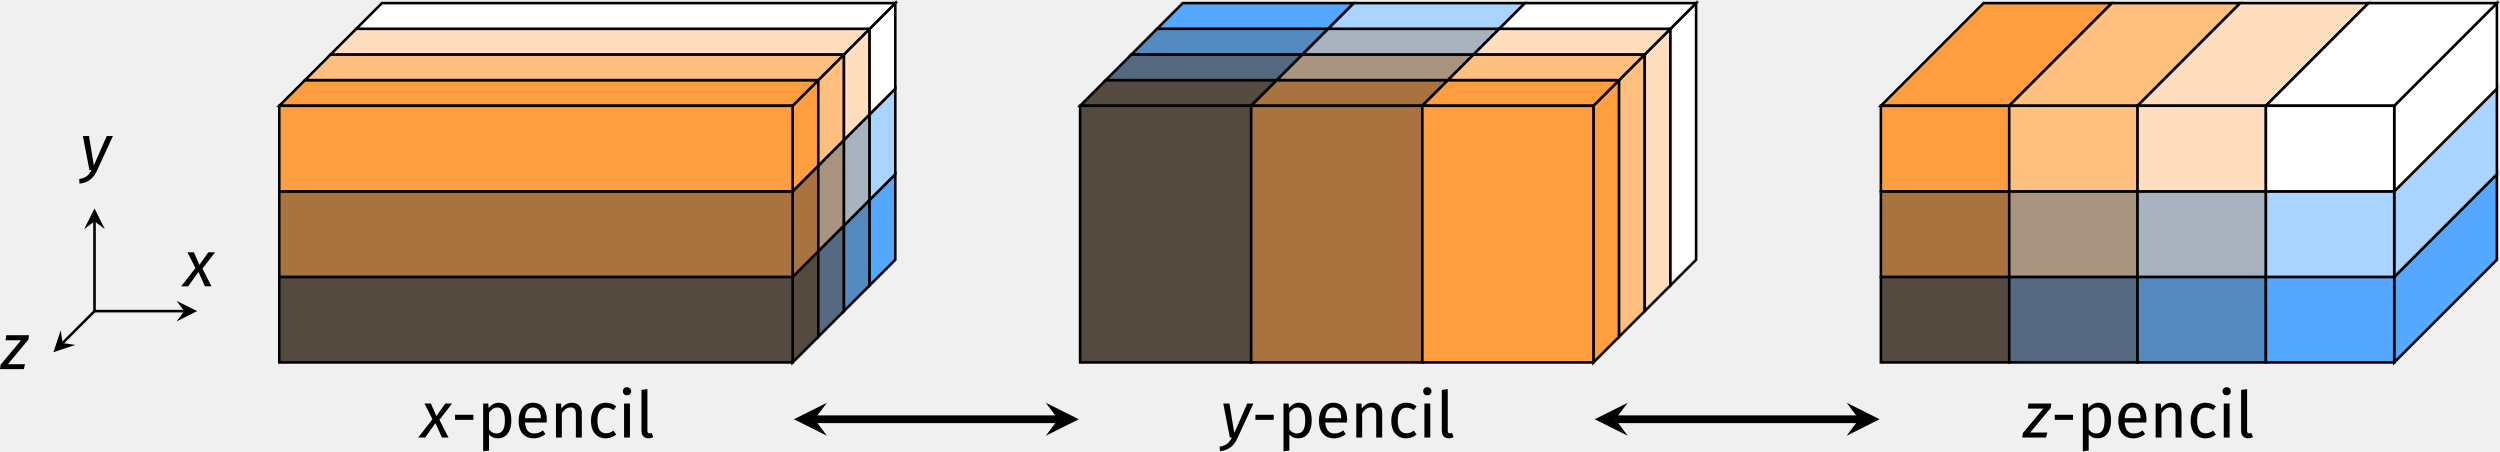
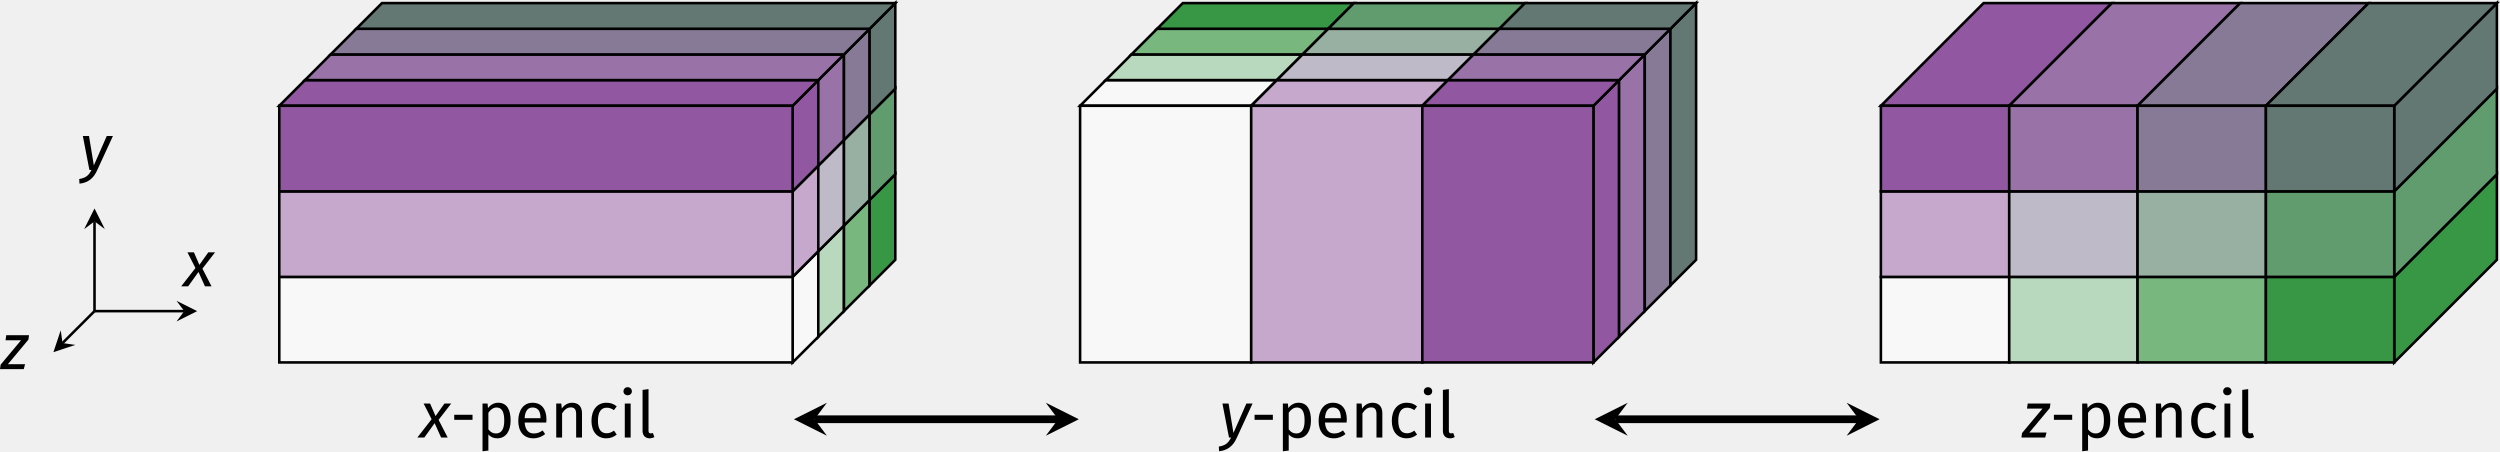
<svg xmlns="http://www.w3.org/2000/svg" xmlns:xlink="http://www.w3.org/1999/xlink" id="svg253" version="1.2" viewBox="0 0 386.547 69.772">
  <defs id="defs40">
    <g id="g38">
      <symbol id="glyph0-0" overflow="visible">
        <path id="path2" d="m 2.828,-1.609 c 0,0.219 0.188,0.406 0.406,0.406 0.25,0 0.422,-0.188 0.422,-0.406 0,-0.234 -0.172,-0.422 -0.422,-0.422 -0.219,0 -0.406,0.188 -0.406,0.422 z m -0.641,-3.25 0.391,0.281 C 2.828,-4.875 3.094,-5 3.406,-5 3.766,-5 4,-4.812 4,-4.484 4,-3.844 2.953,-3.953 2.953,-2.938 v 0.297 H 3.5 V -2.906 c 0,-0.797 1.078,-0.656 1.078,-1.625 0,-0.469 -0.375,-0.922 -1.141,-0.922 -0.5,0 -0.906,0.188 -1.25,0.594 z m -0.844,4.312 V -6.438 H 5.438 v 5.891 z M 0.797,0 h 5.188 v -6.984 h -5.188 z m 0,0" style="stroke:none" />
      </symbol>
      <symbol id="glyph0-1" overflow="visible">
        <path id="path5" d="M 5.406,-5.25 H 4.359 l -1.375,1.938 -0.844,-1.938 h -1 L 2.375,-2.828 0.172,0 H 1.25 l 1.594,-2.219 1,2.219 h 1.016 l -1.406,-2.734 z m 0,0" style="stroke:none" />
      </symbol>
      <symbol id="glyph0-2" overflow="visible">
        <path id="path8" d="M 5.422,-5.25 H 4.469 l -2,4.547 L 1.719,-5.25 H 0.766 L 1.781,0 h 0.328 c -0.438,0.828 -0.812,1.219 -1.906,1.406 L 0.25,2.125 C 1.703,1.969 2.484,1.172 2.984,0.047 Z m 0,0" style="stroke:none" />
      </symbol>
      <symbol id="glyph0-3" overflow="visible">
        <path id="path11" d="M 4.75,-5.25 H 1.234 L 1.125,-4.469 H 3.516 L 0.359,-0.688 0.266,0 H 3.938 L 4.141,-0.766 H 1.484 L 4.656,-4.562 Z m 0,0" style="stroke:none" />
      </symbol>
      <symbol id="glyph1-0" overflow="visible">
        <path id="path14" d="M 5.406,-10.469 H 1.219 V 3.484 h 4.188 z M 4.875,-9.953 V 2.969 H 1.781 V -9.953 Z M 3.234,-4.5 c -0.391,0 -0.938,0.125 -0.938,0.391 0,0.125 0.094,0.234 0.25,0.234 0.031,0 0.078,-0.016 0.125,-0.031 0.172,-0.078 0.312,-0.109 0.516,-0.109 0.5,0 0.609,0.297 0.609,0.688 0,0.531 -0.188,0.719 -0.906,0.766 v 0.844 c 0,0.141 0.125,0.234 0.25,0.234 0.125,0 0.25,-0.094 0.25,-0.234 V -2.172 C 4.062,-2.266 4.344,-2.656 4.344,-3.344 4.344,-3.953 4.094,-4.5 3.234,-4.5 Z m -0.094,3.297 c -0.203,0 -0.344,0.156 -0.344,0.359 0,0.203 0.141,0.359 0.344,0.359 0.203,0 0.344,-0.156 0.344,-0.359 0,-0.203 -0.141,-0.359 -0.344,-0.359 z m 0,0" style="stroke:none" />
      </symbol>
      <symbol id="glyph1-1" overflow="visible">
        <path id="path17" d="m 0.594,-2.734 h 2.828 v -0.781 H 0.594 Z m 0,0" style="stroke:none" />
      </symbol>
      <symbol id="glyph1-2" overflow="visible">
-         <path id="path20" d="m 3.328,-5.375 c -0.594,0 -1.172,0.297 -1.547,0.828 L 1.703,-5.25 h -0.781 v 7.375 l 0.906,-0.109 v -2.5 c 0.344,0.422 0.812,0.609 1.375,0.609 1.359,0 2.078,-1.156 2.078,-2.75 0,-1.656 -0.562,-2.75 -1.953,-2.75 z m -0.344,4.75 c -0.469,0 -0.875,-0.234 -1.156,-0.641 v -2.562 c 0.281,-0.422 0.719,-0.812 1.266,-0.812 0.797,0 1.188,0.641 1.188,2.016 0,1.375 -0.453,2 -1.297,2 z m 0,0" style="stroke:none" />
+         <path id="path20" d="m 3.359,-5.375 c -0.594,0 -1.172,0.297 -1.562,0.828 L 1.734,-5.25 h -0.781 v 7.375 l 0.906,-0.109 v -2.5 c 0.344,0.422 0.812,0.609 1.375,0.609 1.359,0 2.062,-1.156 2.062,-2.75 0,-1.656 -0.547,-2.75 -1.938,-2.75 z m -0.344,4.75 c -0.469,0 -0.875,-0.234 -1.156,-0.641 v -2.562 c 0.281,-0.422 0.719,-0.812 1.266,-0.812 0.797,0 1.188,0.641 1.188,2.016 0,1.375 -0.453,2 -1.297,2 z m 0,0" style="stroke:none" />
      </symbol>
      <symbol id="glyph1-3" overflow="visible">
        <path id="path23" d="m 4.922,-2.781 c 0,-1.609 -0.75,-2.594 -2.172,-2.594 -1.359,0 -2.188,1.172 -2.188,2.797 0,1.672 0.859,2.703 2.328,2.703 0.734,0 1.312,-0.25 1.828,-0.656 L 4.328,-1.094 C 3.875,-0.766 3.484,-0.625 2.953,-0.625 c -0.75,0 -1.312,-0.469 -1.406,-1.688 h 3.344 c 0.016,-0.125 0.031,-0.297 0.031,-0.469 z M 4,-2.984 H 1.547 c 0.062,-1.172 0.531,-1.656 1.219,-1.656 0.828,0 1.234,0.562 1.234,1.594 z m 0,0" style="stroke:none" />
      </symbol>
      <symbol id="glyph1-4" overflow="visible">
-         <path id="path26" d="m 3.391,-5.375 c -0.688,0 -1.25,0.359 -1.609,0.906 L 1.703,-5.25 H 0.922 V 0 h 0.906 V -3.734 C 2.188,-4.281 2.578,-4.656 3.172,-4.656 3.672,-4.656 4,-4.422 4,-3.641 V 0 h 0.922 v -3.766 c 0,-1 -0.562,-1.609 -1.531,-1.609 z m 0,0" style="stroke:none" />
+         <path id="path26" d="m 3.422,-5.375 c -0.688,0 -1.25,0.359 -1.609,0.906 L 1.734,-5.25 H 0.953 V 0 h 0.906 v -3.734 c 0.359,-0.547 0.75,-0.922 1.344,-0.922 0.5,0 0.828,0.234 0.828,1.016 V 0 H 4.938 v -3.766 c 0,-1 -0.547,-1.609 -1.516,-1.609 z m 0,0" style="stroke:none" />
      </symbol>
      <symbol id="glyph1-5" overflow="visible">
        <path id="path29" d="M 2.859,-5.375 C 1.438,-5.375 0.562,-4.25 0.562,-2.578 0.562,-0.891 1.453,0.125 2.859,0.125 3.469,0.125 4,-0.078 4.469,-0.453 L 4.047,-1.062 C 3.656,-0.797 3.344,-0.656 2.906,-0.656 c -0.828,0 -1.344,-0.562 -1.344,-1.953 0,-1.359 0.516,-2 1.344,-2 0.438,0 0.766,0.125 1.125,0.375 L 4.469,-4.812 C 3.984,-5.219 3.484,-5.375 2.859,-5.375 Z m 0,0" style="stroke:none" />
      </symbol>
      <symbol id="glyph1-6" overflow="visible">
-         <path id="path32" d="m 1.359,-7.781 c -0.375,0 -0.625,0.281 -0.625,0.641 0,0.344 0.25,0.609 0.625,0.609 0.391,0 0.656,-0.266 0.656,-0.609 C 2.016,-7.5 1.75,-7.781 1.359,-7.781 Z M 1.828,-5.25 H 0.922 V 0 h 0.906 z m 0,0" style="stroke:none" />
+         <path id="path32" d="M 1.391,-7.781 C 1.016,-7.781 0.75,-7.5 0.75,-7.141 c 0,0.344 0.266,0.609 0.641,0.609 0.391,0 0.656,-0.266 0.656,-0.609 C 2.047,-7.5 1.781,-7.781 1.391,-7.781 Z M 1.859,-5.25 H 0.953 V 0 h 0.906 z m 0,0" style="stroke:none" />
      </symbol>
      <symbol id="glyph1-7" overflow="visible">
-         <path id="path35" d="m 1.953,0.125 c 0.266,0 0.531,-0.078 0.734,-0.188 l -0.25,-0.641 c -0.094,0.047 -0.203,0.062 -0.328,0.062 -0.25,0 -0.328,-0.141 -0.328,-0.422 v -6.422 l -0.922,0.125 v 6.328 c 0,0.734 0.422,1.156 1.094,1.156 z m 0,0" style="stroke:none" />
+         <path id="path35" d="m 2,0.125 c 0.266,0 0.516,-0.078 0.719,-0.188 L 2.484,-0.703 C 2.375,-0.656 2.266,-0.641 2.141,-0.641 1.906,-0.641 1.812,-0.781 1.812,-1.062 v -6.422 l -0.922,0.125 V -1.031 C 0.891,-0.297 1.328,0.125 2,0.125 Z m 0,0" style="stroke:none" />
      </symbol>
    </g>
  </defs>
  <g transform="translate(-105.0126,-83.90569)" id="surface1">
    <path id="path42" transform="matrix(1,0,0,-1,148.197,139.947)" d="m -28.572,7.935 h 13.879" style="fill:none;stroke:#000000;stroke-width:0.399;stroke-linecap:butt;stroke-linejoin:miter;stroke-miterlimit:10;stroke-opacity:1" />
    <path id="path44" d="m 135.496,132.012 -3.188,-1.594 1.195,1.594 -1.195,1.594" style="fill:#000000;fill-opacity:1;fill-rule:nonzero;stroke:none" />
    <g id="g48" style="fill:#000000;fill-opacity:1">
      <use height="100%" width="100%" id="use46" y="128.175" x="132.857" xlink:href="#glyph0-1" />
    </g>
    <path id="path50" transform="matrix(1,0,0,-1,148.197,139.947)" d="M -28.572,7.935 V 21.818" style="fill:none;stroke:#000000;stroke-width:0.399;stroke-linecap:butt;stroke-linejoin:miter;stroke-miterlimit:10;stroke-opacity:1" />
    <path id="path52" d="m 119.625,116.137 -1.594,3.188 1.594,-1.195 1.594,1.195" style="fill:#000000;fill-opacity:1;fill-rule:nonzero;stroke:none" />
    <g id="g56" style="fill:#000000;fill-opacity:1">
      <use height="100%" width="100%" id="use54" y="110.18" x="117.054" xlink:href="#glyph0-2" />
    </g>
    <path id="path58" transform="matrix(1,0,0,-1,148.197,139.947)" d="m -28.572,7.935 -4.941,-4.938" style="fill:none;stroke:#000000;stroke-width:0.399;stroke-linecap:butt;stroke-linejoin:miter;stroke-miterlimit:10;stroke-opacity:1" />
    <path id="path60" d="m 113.273,138.359 3.383,-1.125 -1.973,-0.285 -0.281,-1.973" style="fill:#000000;fill-opacity:1;fill-rule:nonzero;stroke:none" />
    <g id="g64" style="fill:#000000;fill-opacity:1">
      <use height="100%" width="100%" id="use62" y="140.985" x="104.747" xlink:href="#glyph0-3" />
    </g>
-     <path id="path66" transform="matrix(1,0,0,-1,148.197,139.947)" d="M 79.369,0.002 V 13.228 l 3.969,3.969 V 3.967 Z m 0,0" style="fill:#544a3f;fill-opacity:1;fill-rule:nonzero;stroke:#000000;stroke-width:0.399;stroke-linecap:butt;stroke-linejoin:miter;stroke-miterlimit:10;stroke-opacity:1" />
-     <path id="path68" transform="matrix(1,0,0,-1,148.197,139.947)" d="M 83.338,3.967 V 17.197 l 3.969,3.969 V 7.935 Z m 0,0" style="fill:#54687f;fill-opacity:1;fill-rule:nonzero;stroke:#000000;stroke-width:0.399;stroke-linecap:butt;stroke-linejoin:miter;stroke-miterlimit:10;stroke-opacity:1" />
-     <path id="path70" transform="matrix(1,0,0,-1,148.197,139.947)" d="M 87.307,7.935 V 21.166 l 3.969,3.969 V 11.904 Z m 0,0" style="fill:#548abf;fill-opacity:1;fill-rule:nonzero;stroke:#000000;stroke-width:0.399;stroke-linecap:butt;stroke-linejoin:miter;stroke-miterlimit:10;stroke-opacity:1" />
-     <path id="path72" transform="matrix(1,0,0,-1,148.197,139.947)" d="M 91.276,11.904 V 25.134 l 3.969,3.969 V 15.873 Z m 0,0" style="fill:#54a8ff;fill-opacity:1;fill-rule:nonzero;stroke:#000000;stroke-width:0.399;stroke-linecap:butt;stroke-linejoin:miter;stroke-miterlimit:10;stroke-opacity:1" />
-     <path id="path74" transform="matrix(1,0,0,-1,148.197,139.947)" d="m 79.369,13.228 v 13.227 l 3.969,3.969 V 17.197 Z m 0,0" style="fill:#a8733f;fill-opacity:1;fill-rule:nonzero;stroke:#000000;stroke-width:0.399;stroke-linecap:butt;stroke-linejoin:miter;stroke-miterlimit:10;stroke-opacity:1" />
-     <path id="path76" transform="matrix(1,0,0,-1,148.197,139.947)" d="m 83.338,17.197 v 13.227 l 3.969,3.969 V 21.166 Z m 0,0" style="fill:#a8947f;fill-opacity:1;fill-rule:nonzero;stroke:#000000;stroke-width:0.399;stroke-linecap:butt;stroke-linejoin:miter;stroke-miterlimit:10;stroke-opacity:1" />
-     <path id="path78" transform="matrix(1,0,0,-1,148.197,139.947)" d="m 87.307,21.166 v 13.227 l 3.969,3.969 V 25.134 Z m 0,0" style="fill:#a8b3bf;fill-opacity:1;fill-rule:nonzero;stroke:#000000;stroke-width:0.399;stroke-linecap:butt;stroke-linejoin:miter;stroke-miterlimit:10;stroke-opacity:1" />
-     <path id="path80" transform="matrix(1,0,0,-1,148.197,139.947)" d="m 91.276,25.134 v 13.227 l 3.969,3.969 V 29.103 Z m 0,0" style="fill:#a8d4ff;fill-opacity:1;fill-rule:nonzero;stroke:#000000;stroke-width:0.399;stroke-linecap:butt;stroke-linejoin:miter;stroke-miterlimit:10;stroke-opacity:1" />
-     <path id="path82" transform="matrix(1,0,0,-1,148.197,139.947)" d="m 79.369,26.455 v 13.23 l 3.969,3.969 V 30.424 Z m 0,0" style="fill:#ff9e3f;fill-opacity:1;fill-rule:nonzero;stroke:#000000;stroke-width:0.399;stroke-linecap:butt;stroke-linejoin:miter;stroke-miterlimit:10;stroke-opacity:1" />
-     <path id="path84" transform="matrix(1,0,0,-1,148.197,139.947)" d="m 83.338,30.424 v 13.23 l 3.969,3.969 V 34.392 Z m 0,0" style="fill:#ffbf7f;fill-opacity:1;fill-rule:nonzero;stroke:#000000;stroke-width:0.399;stroke-linecap:butt;stroke-linejoin:miter;stroke-miterlimit:10;stroke-opacity:1" />
-     <path id="path86" transform="matrix(1,0,0,-1,148.197,139.947)" d="m 87.307,34.392 v 13.23 l 3.969,3.969 V 38.361 Z m 0,0" style="fill:#ffdebf;fill-opacity:1;fill-rule:nonzero;stroke:#000000;stroke-width:0.399;stroke-linecap:butt;stroke-linejoin:miter;stroke-miterlimit:10;stroke-opacity:1" />
-     <path id="path88" transform="matrix(1,0,0,-1,148.197,139.947)" d="m 91.276,38.361 v 13.23 l 3.969,3.969 V 42.33 Z m 0,0" style="fill:#ffffff;fill-opacity:1;fill-rule:nonzero;stroke:#000000;stroke-width:0.399;stroke-linecap:butt;stroke-linejoin:miter;stroke-miterlimit:10;stroke-opacity:1" />
-     <path id="path90" transform="matrix(1,0,0,-1,148.197,139.947)" d="m -0.002,39.685 3.969,3.969 h 79.371 l -3.969,-3.969 z m 0,0" style="fill:#ff9e3f;fill-opacity:1;fill-rule:nonzero;stroke:#000000;stroke-width:0.399;stroke-linecap:butt;stroke-linejoin:miter;stroke-miterlimit:10;stroke-opacity:1" />
-     <path id="path92" transform="matrix(1,0,0,-1,148.197,139.947)" d="m 3.967,43.654 3.969,3.969 h 79.371 l -3.969,-3.969 z m 0,0" style="fill:#ffbf7f;fill-opacity:1;fill-rule:nonzero;stroke:#000000;stroke-width:0.399;stroke-linecap:butt;stroke-linejoin:miter;stroke-miterlimit:10;stroke-opacity:1" />
-     <path id="path94" transform="matrix(1,0,0,-1,148.197,139.947)" d="m 7.936,47.623 3.969,3.969 h 79.371 l -3.969,-3.969 z m 0,0" style="fill:#ffdebf;fill-opacity:1;fill-rule:nonzero;stroke:#000000;stroke-width:0.399;stroke-linecap:butt;stroke-linejoin:miter;stroke-miterlimit:10;stroke-opacity:1" />
-     <path id="path96" transform="matrix(1,0,0,-1,148.197,139.947)" d="m 11.905,51.592 3.969,3.969 h 79.371 l -3.969,-3.969 z m 0,0" style="fill:#ffffff;fill-opacity:1;fill-rule:nonzero;stroke:#000000;stroke-width:0.399;stroke-linecap:butt;stroke-linejoin:miter;stroke-miterlimit:10;stroke-opacity:1" />
-     <path id="path98" transform="matrix(1,0,0,-1,148.197,139.947)" d="M -0.002,0.002 V 13.228 H 79.369 V 0.002 Z m 0,0" style="fill:#544a3f;fill-opacity:1;fill-rule:nonzero;stroke:#000000;stroke-width:0.399;stroke-linecap:butt;stroke-linejoin:miter;stroke-miterlimit:10;stroke-opacity:1" />
-     <path id="path100" transform="matrix(1,0,0,-1,148.197,139.947)" d="M -0.002,13.228 V 26.455 H 79.369 V 13.228 Z m 0,0" style="fill:#a8733f;fill-opacity:1;fill-rule:nonzero;stroke:#000000;stroke-width:0.399;stroke-linecap:butt;stroke-linejoin:miter;stroke-miterlimit:10;stroke-opacity:1" />
-     <path id="path102" transform="matrix(1,0,0,-1,148.197,139.947)" d="M -0.002,26.455 V 39.685 H 79.369 V 26.455 Z m 0,0" style="fill:#ff9e3f;fill-opacity:1;fill-rule:nonzero;stroke:#000000;stroke-width:0.399;stroke-linecap:butt;stroke-linejoin:miter;stroke-miterlimit:10;stroke-opacity:1" />
-     <path id="path104" transform="matrix(1,0,0,-1,148.197,139.947)" d="m 203.19,0.002 3.969,3.965 v 39.688 l -3.969,-3.969 z m 0,0" style="fill:#ff9e3f;fill-opacity:1;fill-rule:nonzero;stroke:#000000;stroke-width:0.399;stroke-linecap:butt;stroke-linejoin:miter;stroke-miterlimit:10;stroke-opacity:1" />
-     <path id="path106" transform="matrix(1,0,0,-1,148.197,139.947)" d="m 207.158,3.967 3.969,3.969 v 39.688 l -3.969,-3.969 z m 0,0" style="fill:#ffbf7f;fill-opacity:1;fill-rule:nonzero;stroke:#000000;stroke-width:0.399;stroke-linecap:butt;stroke-linejoin:miter;stroke-miterlimit:10;stroke-opacity:1" />
-     <path id="path108" transform="matrix(1,0,0,-1,148.197,139.947)" d="m 211.127,7.935 3.969,3.969 v 39.688 l -3.969,-3.969 z m 0,0" style="fill:#ffdebf;fill-opacity:1;fill-rule:nonzero;stroke:#000000;stroke-width:0.399;stroke-linecap:butt;stroke-linejoin:miter;stroke-miterlimit:10;stroke-opacity:1" />
-     <path id="path110" transform="matrix(1,0,0,-1,148.197,139.947)" d="m 215.096,11.904 3.969,3.969 v 39.688 l -3.969,-3.969 z m 0,0" style="fill:#ffffff;fill-opacity:1;fill-rule:nonzero;stroke:#000000;stroke-width:0.399;stroke-linecap:butt;stroke-linejoin:miter;stroke-miterlimit:10;stroke-opacity:1" />
-     <path id="path112" transform="matrix(1,0,0,-1,148.197,139.947)" d="m 123.819,39.685 h 26.457 l 3.969,3.969 h -26.457 z m 0,0" style="fill:#544a3f;fill-opacity:1;fill-rule:nonzero;stroke:#000000;stroke-width:0.399;stroke-linecap:butt;stroke-linejoin:miter;stroke-miterlimit:10;stroke-opacity:1" />
-     <path id="path114" transform="matrix(1,0,0,-1,148.197,139.947)" d="m 127.787,43.654 h 26.457 l 3.969,3.969 h -26.457 z m 0,0" style="fill:#54687f;fill-opacity:1;fill-rule:nonzero;stroke:#000000;stroke-width:0.399;stroke-linecap:butt;stroke-linejoin:miter;stroke-miterlimit:10;stroke-opacity:1" />
-     <path id="path116" transform="matrix(1,0,0,-1,148.197,139.947)" d="m 131.756,47.623 h 26.457 l 3.969,3.969 h -26.457 z m 0,0" style="fill:#548abf;fill-opacity:1;fill-rule:nonzero;stroke:#000000;stroke-width:0.399;stroke-linecap:butt;stroke-linejoin:miter;stroke-miterlimit:10;stroke-opacity:1" />
-     <path id="path118" transform="matrix(1,0,0,-1,148.197,139.947)" d="m 135.725,51.592 h 26.457 l 3.969,3.969 h -26.457 z m 0,0" style="fill:#54a8ff;fill-opacity:1;fill-rule:nonzero;stroke:#000000;stroke-width:0.399;stroke-linecap:butt;stroke-linejoin:miter;stroke-miterlimit:10;stroke-opacity:1" />
-     <path id="path120" transform="matrix(1,0,0,-1,148.197,139.947)" d="m 150.276,39.685 h 26.457 l 3.969,3.969 h -26.457 z m 0,0" style="fill:#a8733f;fill-opacity:1;fill-rule:nonzero;stroke:#000000;stroke-width:0.399;stroke-linecap:butt;stroke-linejoin:miter;stroke-miterlimit:10;stroke-opacity:1" />
-     <path id="path122" transform="matrix(1,0,0,-1,148.197,139.947)" d="m 154.244,43.654 h 26.457 l 3.969,3.969 h -26.457 z m 0,0" style="fill:#a8947f;fill-opacity:1;fill-rule:nonzero;stroke:#000000;stroke-width:0.399;stroke-linecap:butt;stroke-linejoin:miter;stroke-miterlimit:10;stroke-opacity:1" />
-     <path id="path124" transform="matrix(1,0,0,-1,148.197,139.947)" d="m 158.213,47.623 h 26.457 l 3.969,3.969 h -26.457 z m 0,0" style="fill:#a8b3bf;fill-opacity:1;fill-rule:nonzero;stroke:#000000;stroke-width:0.399;stroke-linecap:butt;stroke-linejoin:miter;stroke-miterlimit:10;stroke-opacity:1" />
-     <path id="path126" transform="matrix(1,0,0,-1,148.197,139.947)" d="m 162.182,51.592 h 26.457 l 3.969,3.969 h -26.457 z m 0,0" style="fill:#a8d4ff;fill-opacity:1;fill-rule:nonzero;stroke:#000000;stroke-width:0.399;stroke-linecap:butt;stroke-linejoin:miter;stroke-miterlimit:10;stroke-opacity:1" />
-     <path id="path128" transform="matrix(1,0,0,-1,148.197,139.947)" d="m 176.733,39.685 h 26.457 l 3.969,3.969 h -26.457 z m 0,0" style="fill:#ff9e3f;fill-opacity:1;fill-rule:nonzero;stroke:#000000;stroke-width:0.399;stroke-linecap:butt;stroke-linejoin:miter;stroke-miterlimit:10;stroke-opacity:1" />
-     <path id="path130" transform="matrix(1,0,0,-1,148.197,139.947)" d="m 180.701,43.654 h 26.457 l 3.969,3.969 h -26.457 z m 0,0" style="fill:#ffbf7f;fill-opacity:1;fill-rule:nonzero;stroke:#000000;stroke-width:0.399;stroke-linecap:butt;stroke-linejoin:miter;stroke-miterlimit:10;stroke-opacity:1" />
-     <path id="path132" transform="matrix(1,0,0,-1,148.197,139.947)" d="m 184.67,47.623 h 26.457 l 3.969,3.969 h -26.457 z m 0,0" style="fill:#ffdebf;fill-opacity:1;fill-rule:nonzero;stroke:#000000;stroke-width:0.399;stroke-linecap:butt;stroke-linejoin:miter;stroke-miterlimit:10;stroke-opacity:1" />
-     <path id="path134" transform="matrix(1,0,0,-1,148.197,139.947)" d="m 188.639,51.592 h 26.457 l 3.969,3.969 h -26.457 z m 0,0" style="fill:#ffffff;fill-opacity:1;fill-rule:nonzero;stroke:#000000;stroke-width:0.399;stroke-linecap:butt;stroke-linejoin:miter;stroke-miterlimit:10;stroke-opacity:1" />
-     <path id="path136" transform="matrix(1,0,0,-1,148.197,139.947)" d="m 123.819,0.002 h 26.457 V 39.685 h -26.457 z m 0,0" style="fill:#544a3f;fill-opacity:1;fill-rule:nonzero;stroke:#000000;stroke-width:0.399;stroke-linecap:butt;stroke-linejoin:miter;stroke-miterlimit:10;stroke-opacity:1" />
-     <path id="path138" transform="matrix(1,0,0,-1,148.197,139.947)" d="m 150.276,0.002 h 26.457 V 39.685 h -26.457 z m 0,0" style="fill:#a8733f;fill-opacity:1;fill-rule:nonzero;stroke:#000000;stroke-width:0.399;stroke-linecap:butt;stroke-linejoin:miter;stroke-miterlimit:10;stroke-opacity:1" />
-     <path id="path140" transform="matrix(1,0,0,-1,148.197,139.947)" d="m 176.733,0.002 h 26.457 V 39.685 h -26.457 z m 0,0" style="fill:#ff9e3f;fill-opacity:1;fill-rule:nonzero;stroke:#000000;stroke-width:0.399;stroke-linecap:butt;stroke-linejoin:miter;stroke-miterlimit:10;stroke-opacity:1" />
-     <path id="path142" transform="matrix(1,0,0,-1,148.197,139.947)" d="M 327.006,0.002 V 13.228 l 15.875,15.875 V 15.873 Z m 0,0" style="fill:#54a8ff;fill-opacity:1;fill-rule:nonzero;stroke:#000000;stroke-width:0.399;stroke-linecap:butt;stroke-linejoin:miter;stroke-miterlimit:10;stroke-opacity:1" />
-     <path id="path144" transform="matrix(1,0,0,-1,148.197,139.947)" d="m 327.006,13.228 v 13.227 l 15.875,15.875 V 29.103 Z m 0,0" style="fill:#a8d4ff;fill-opacity:1;fill-rule:nonzero;stroke:#000000;stroke-width:0.399;stroke-linecap:butt;stroke-linejoin:miter;stroke-miterlimit:10;stroke-opacity:1" />
-     <path id="path146" transform="matrix(1,0,0,-1,148.197,139.947)" d="m 327.006,26.455 v 13.23 l 15.875,15.875 V 42.33 Z m 0,0" style="fill:#ffffff;fill-opacity:1;fill-rule:nonzero;stroke:#000000;stroke-width:0.399;stroke-linecap:butt;stroke-linejoin:miter;stroke-miterlimit:10;stroke-opacity:1" />
-     <path id="path148" transform="matrix(1,0,0,-1,148.197,139.947)" d="m 247.635,39.685 h 19.844 l 15.875,15.875 h -19.844 z m 0,0" style="fill:#ff9e3f;fill-opacity:1;fill-rule:nonzero;stroke:#000000;stroke-width:0.399;stroke-linecap:butt;stroke-linejoin:miter;stroke-miterlimit:10;stroke-opacity:1" />
-     <path id="path150" transform="matrix(1,0,0,-1,148.197,139.947)" d="m 267.479,39.685 h 19.844 l 15.875,15.875 h -19.844 z m 0,0" style="fill:#ffbf7f;fill-opacity:1;fill-rule:nonzero;stroke:#000000;stroke-width:0.399;stroke-linecap:butt;stroke-linejoin:miter;stroke-miterlimit:10;stroke-opacity:1" />
-     <path id="path152" transform="matrix(1,0,0,-1,148.197,139.947)" d="m 287.323,39.685 h 19.844 l 15.871,15.875 h -19.84 z m 0,0" style="fill:#ffdebf;fill-opacity:1;fill-rule:nonzero;stroke:#000000;stroke-width:0.399;stroke-linecap:butt;stroke-linejoin:miter;stroke-miterlimit:10;stroke-opacity:1" />
-     <path id="path154" transform="matrix(1,0,0,-1,148.197,139.947)" d="m 307.166,39.685 h 19.84 l 15.875,15.875 h -19.844 z m 0,0" style="fill:#ffffff;fill-opacity:1;fill-rule:nonzero;stroke:#000000;stroke-width:0.399;stroke-linecap:butt;stroke-linejoin:miter;stroke-miterlimit:10;stroke-opacity:1" />
-     <path id="path156" transform="matrix(1,0,0,-1,148.197,139.947)" d="M 247.635,0.002 V 13.228 h 19.844 V 0.002 Z m 0,0" style="fill:#544a3f;fill-opacity:1;fill-rule:nonzero;stroke:#000000;stroke-width:0.399;stroke-linecap:butt;stroke-linejoin:miter;stroke-miterlimit:10;stroke-opacity:1" />
-     <path id="path158" transform="matrix(1,0,0,-1,148.197,139.947)" d="M 267.479,0.002 V 13.228 h 19.844 V 0.002 Z m 0,0" style="fill:#54687f;fill-opacity:1;fill-rule:nonzero;stroke:#000000;stroke-width:0.399;stroke-linecap:butt;stroke-linejoin:miter;stroke-miterlimit:10;stroke-opacity:1" />
-     <path id="path160" transform="matrix(1,0,0,-1,148.197,139.947)" d="M 287.323,0.002 V 13.228 h 19.844 V 0.002 Z m 0,0" style="fill:#548abf;fill-opacity:1;fill-rule:nonzero;stroke:#000000;stroke-width:0.399;stroke-linecap:butt;stroke-linejoin:miter;stroke-miterlimit:10;stroke-opacity:1" />
-     <path id="path162" transform="matrix(1,0,0,-1,148.197,139.947)" d="M 307.166,0.002 V 13.228 h 19.84 V 0.002 Z m 0,0" style="fill:#54a8ff;fill-opacity:1;fill-rule:nonzero;stroke:#000000;stroke-width:0.399;stroke-linecap:butt;stroke-linejoin:miter;stroke-miterlimit:10;stroke-opacity:1" />
-     <path id="path164" transform="matrix(1,0,0,-1,148.197,139.947)" d="m 247.635,13.228 v 13.227 h 19.844 V 13.228 Z m 0,0" style="fill:#a8733f;fill-opacity:1;fill-rule:nonzero;stroke:#000000;stroke-width:0.399;stroke-linecap:butt;stroke-linejoin:miter;stroke-miterlimit:10;stroke-opacity:1" />
-     <path id="path166" transform="matrix(1,0,0,-1,148.197,139.947)" d="m 267.479,13.228 v 13.227 h 19.844 V 13.228 Z m 0,0" style="fill:#a8947f;fill-opacity:1;fill-rule:nonzero;stroke:#000000;stroke-width:0.399;stroke-linecap:butt;stroke-linejoin:miter;stroke-miterlimit:10;stroke-opacity:1" />
-     <path id="path168" transform="matrix(1,0,0,-1,148.197,139.947)" d="m 287.323,13.228 v 13.227 h 19.844 V 13.228 Z m 0,0" style="fill:#a8b3bf;fill-opacity:1;fill-rule:nonzero;stroke:#000000;stroke-width:0.399;stroke-linecap:butt;stroke-linejoin:miter;stroke-miterlimit:10;stroke-opacity:1" />
-     <path id="path170" transform="matrix(1,0,0,-1,148.197,139.947)" d="m 307.166,13.228 v 13.227 h 19.84 V 13.228 Z m 0,0" style="fill:#a8d4ff;fill-opacity:1;fill-rule:nonzero;stroke:#000000;stroke-width:0.399;stroke-linecap:butt;stroke-linejoin:miter;stroke-miterlimit:10;stroke-opacity:1" />
-     <path id="path172" transform="matrix(1,0,0,-1,148.197,139.947)" d="m 247.635,26.455 v 13.23 h 19.844 V 26.455 Z m 0,0" style="fill:#ff9e3f;fill-opacity:1;fill-rule:nonzero;stroke:#000000;stroke-width:0.399;stroke-linecap:butt;stroke-linejoin:miter;stroke-miterlimit:10;stroke-opacity:1" />
-     <path id="path174" transform="matrix(1,0,0,-1,148.197,139.947)" d="m 267.479,26.455 v 13.23 h 19.844 V 26.455 Z m 0,0" style="fill:#ffbf7f;fill-opacity:1;fill-rule:nonzero;stroke:#000000;stroke-width:0.399;stroke-linecap:butt;stroke-linejoin:miter;stroke-miterlimit:10;stroke-opacity:1" />
-     <path id="path176" transform="matrix(1,0,0,-1,148.197,139.947)" d="m 287.323,26.455 v 13.23 h 19.844 V 26.455 Z m 0,0" style="fill:#ffdebf;fill-opacity:1;fill-rule:nonzero;stroke:#000000;stroke-width:0.399;stroke-linecap:butt;stroke-linejoin:miter;stroke-miterlimit:10;stroke-opacity:1" />
-     <path id="path178" transform="matrix(1,0,0,-1,148.197,139.947)" d="m 307.166,26.455 v 13.23 h 19.84 V 26.455 Z m 0,0" style="fill:#ffffff;fill-opacity:1;fill-rule:nonzero;stroke:#000000;stroke-width:0.399;stroke-linecap:butt;stroke-linejoin:miter;stroke-miterlimit:10;stroke-opacity:1" />
+     <path id="path66" transform="matrix(1,0,0,-1,148.197,139.947)" d="M 79.369,0.002 V 13.228 l 3.969,3.969 V 3.967 Z m 0,0" style="fill:#f8f8f8;fill-opacity:1;fill-rule:nonzero;stroke:#000000;stroke-width:0.399;stroke-linecap:butt;stroke-linejoin:miter;stroke-miterlimit:10;stroke-opacity:1" />
+     <path id="path68" transform="matrix(1,0,0,-1,148.197,139.947)" d="M 83.338,3.967 V 17.197 l 3.969,3.969 V 7.935 Z m 0,0" style="fill:#b8d9bd;fill-opacity:1;fill-rule:nonzero;stroke:#000000;stroke-width:0.399;stroke-linecap:butt;stroke-linejoin:miter;stroke-miterlimit:10;stroke-opacity:1" />
+     <path id="path70" transform="matrix(1,0,0,-1,148.197,139.947)" d="M 87.307,7.935 V 21.166 l 3.969,3.969 V 11.904 Z m 0,0" style="fill:#78b87f;fill-opacity:1;fill-rule:nonzero;stroke:#000000;stroke-width:0.399;stroke-linecap:butt;stroke-linejoin:miter;stroke-miterlimit:10;stroke-opacity:1" />
+     <path id="path72" transform="matrix(1,0,0,-1,148.197,139.947)" d="M 91.276,11.904 V 25.134 l 3.969,3.969 V 15.873 Z m 0,0" style="fill:#389745;fill-opacity:1;fill-rule:nonzero;stroke:#000000;stroke-width:0.399;stroke-linecap:butt;stroke-linejoin:miter;stroke-miterlimit:10;stroke-opacity:1" />
+     <path id="path74" transform="matrix(1,0,0,-1,148.197,139.947)" d="m 79.369,13.228 v 13.227 l 3.969,3.969 V 17.197 Z m 0,0" style="fill:#c5a8cc;fill-opacity:1;fill-rule:nonzero;stroke:#000000;stroke-width:0.399;stroke-linecap:butt;stroke-linejoin:miter;stroke-miterlimit:10;stroke-opacity:1" />
+     <path id="path76" transform="matrix(1,0,0,-1,148.197,139.947)" d="m 83.338,17.197 v 13.227 l 3.969,3.969 V 21.166 Z m 0,0" style="fill:#bfbac7;fill-opacity:1;fill-rule:nonzero;stroke:#000000;stroke-width:0.399;stroke-linecap:butt;stroke-linejoin:miter;stroke-miterlimit:10;stroke-opacity:1" />
+     <path id="path78" transform="matrix(1,0,0,-1,148.197,139.947)" d="m 87.307,21.166 v 13.227 l 3.969,3.969 V 25.134 Z m 0,0" style="fill:#97b0a1;fill-opacity:1;fill-rule:nonzero;stroke:#000000;stroke-width:0.399;stroke-linecap:butt;stroke-linejoin:miter;stroke-miterlimit:10;stroke-opacity:1" />
+     <path id="path80" transform="matrix(1,0,0,-1,148.197,139.947)" d="m 91.276,25.134 v 13.227 l 3.969,3.969 V 29.103 Z m 0,0" style="fill:#619c6e;fill-opacity:1;fill-rule:nonzero;stroke:#000000;stroke-width:0.399;stroke-linecap:butt;stroke-linejoin:miter;stroke-miterlimit:10;stroke-opacity:1" />
+     <path id="path82" transform="matrix(1,0,0,-1,148.197,139.947)" d="m 79.369,26.455 v 13.23 l 3.969,3.969 V 30.424 Z m 0,0" style="fill:#9157a1;fill-opacity:1;fill-rule:nonzero;stroke:#000000;stroke-width:0.399;stroke-linecap:butt;stroke-linejoin:miter;stroke-miterlimit:10;stroke-opacity:1" />
+     <path id="path84" transform="matrix(1,0,0,-1,148.197,139.947)" d="m 83.338,30.424 v 13.23 l 3.969,3.969 V 34.392 Z m 0,0" style="fill:#9973a8;fill-opacity:1;fill-rule:nonzero;stroke:#000000;stroke-width:0.399;stroke-linecap:butt;stroke-linejoin:miter;stroke-miterlimit:10;stroke-opacity:1" />
+     <path id="path86" transform="matrix(1,0,0,-1,148.197,139.947)" d="m 87.307,34.392 v 13.23 l 3.969,3.969 V 38.361 Z m 0,0" style="fill:#877a97;fill-opacity:1;fill-rule:nonzero;stroke:#000000;stroke-width:0.399;stroke-linecap:butt;stroke-linejoin:miter;stroke-miterlimit:10;stroke-opacity:1" />
+     <path id="path88" transform="matrix(1,0,0,-1,148.197,139.947)" d="m 91.276,38.361 v 13.23 l 3.969,3.969 V 42.33 Z m 0,0" style="fill:#637873;fill-opacity:1;fill-rule:nonzero;stroke:#000000;stroke-width:0.399;stroke-linecap:butt;stroke-linejoin:miter;stroke-miterlimit:10;stroke-opacity:1" />
+     <path id="path90" transform="matrix(1,0,0,-1,148.197,139.947)" d="m -0.002,39.685 3.969,3.969 h 79.371 l -3.969,-3.969 z m 0,0" style="fill:#9157a1;fill-opacity:1;fill-rule:nonzero;stroke:#000000;stroke-width:0.399;stroke-linecap:butt;stroke-linejoin:miter;stroke-miterlimit:10;stroke-opacity:1" />
+     <path id="path92" transform="matrix(1,0,0,-1,148.197,139.947)" d="m 3.967,43.654 3.969,3.969 h 79.371 l -3.969,-3.969 z m 0,0" style="fill:#9973a8;fill-opacity:1;fill-rule:nonzero;stroke:#000000;stroke-width:0.399;stroke-linecap:butt;stroke-linejoin:miter;stroke-miterlimit:10;stroke-opacity:1" />
+     <path id="path94" transform="matrix(1,0,0,-1,148.197,139.947)" d="m 7.936,47.623 3.969,3.969 h 79.371 l -3.969,-3.969 z m 0,0" style="fill:#877a97;fill-opacity:1;fill-rule:nonzero;stroke:#000000;stroke-width:0.399;stroke-linecap:butt;stroke-linejoin:miter;stroke-miterlimit:10;stroke-opacity:1" />
+     <path id="path96" transform="matrix(1,0,0,-1,148.197,139.947)" d="m 11.905,51.592 3.969,3.969 h 79.371 l -3.969,-3.969 z m 0,0" style="fill:#637873;fill-opacity:1;fill-rule:nonzero;stroke:#000000;stroke-width:0.399;stroke-linecap:butt;stroke-linejoin:miter;stroke-miterlimit:10;stroke-opacity:1" />
+     <path id="path98" transform="matrix(1,0,0,-1,148.197,139.947)" d="M -0.002,0.002 V 13.228 H 79.369 V 0.002 Z m 0,0" style="fill:#f8f8f8;fill-opacity:1;fill-rule:nonzero;stroke:#000000;stroke-width:0.399;stroke-linecap:butt;stroke-linejoin:miter;stroke-miterlimit:10;stroke-opacity:1" />
+     <path id="path100" transform="matrix(1,0,0,-1,148.197,139.947)" d="M -0.002,13.228 V 26.455 H 79.369 V 13.228 Z m 0,0" style="fill:#c5a8cc;fill-opacity:1;fill-rule:nonzero;stroke:#000000;stroke-width:0.399;stroke-linecap:butt;stroke-linejoin:miter;stroke-miterlimit:10;stroke-opacity:1" />
+     <path id="path102" transform="matrix(1,0,0,-1,148.197,139.947)" d="M -0.002,26.455 V 39.685 H 79.369 V 26.455 Z m 0,0" style="fill:#9157a1;fill-opacity:1;fill-rule:nonzero;stroke:#000000;stroke-width:0.399;stroke-linecap:butt;stroke-linejoin:miter;stroke-miterlimit:10;stroke-opacity:1" />
+     <path id="path104" transform="matrix(1,0,0,-1,148.197,139.947)" d="m 203.19,0.002 3.969,3.965 v 39.688 l -3.969,-3.969 z m 0,0" style="fill:#9157a1;fill-opacity:1;fill-rule:nonzero;stroke:#000000;stroke-width:0.399;stroke-linecap:butt;stroke-linejoin:miter;stroke-miterlimit:10;stroke-opacity:1" />
+     <path id="path106" transform="matrix(1,0,0,-1,148.197,139.947)" d="m 207.158,3.967 3.969,3.969 v 39.688 l -3.969,-3.969 z m 0,0" style="fill:#9973a8;fill-opacity:1;fill-rule:nonzero;stroke:#000000;stroke-width:0.399;stroke-linecap:butt;stroke-linejoin:miter;stroke-miterlimit:10;stroke-opacity:1" />
+     <path id="path108" transform="matrix(1,0,0,-1,148.197,139.947)" d="m 211.127,7.935 3.969,3.969 v 39.688 l -3.969,-3.969 z m 0,0" style="fill:#877a97;fill-opacity:1;fill-rule:nonzero;stroke:#000000;stroke-width:0.399;stroke-linecap:butt;stroke-linejoin:miter;stroke-miterlimit:10;stroke-opacity:1" />
+     <path id="path110" transform="matrix(1,0,0,-1,148.197,139.947)" d="m 215.096,11.904 3.969,3.969 v 39.688 l -3.969,-3.969 z m 0,0" style="fill:#637873;fill-opacity:1;fill-rule:nonzero;stroke:#000000;stroke-width:0.399;stroke-linecap:butt;stroke-linejoin:miter;stroke-miterlimit:10;stroke-opacity:1" />
+     <path id="path112" transform="matrix(1,0,0,-1,148.197,139.947)" d="m 123.819,39.685 h 26.457 l 3.969,3.969 h -26.457 z m 0,0" style="fill:#f8f8f8;fill-opacity:1;fill-rule:nonzero;stroke:#000000;stroke-width:0.399;stroke-linecap:butt;stroke-linejoin:miter;stroke-miterlimit:10;stroke-opacity:1" />
+     <path id="path114" transform="matrix(1,0,0,-1,148.197,139.947)" d="m 127.787,43.654 h 26.457 l 3.969,3.969 h -26.457 z m 0,0" style="fill:#b8d9bd;fill-opacity:1;fill-rule:nonzero;stroke:#000000;stroke-width:0.399;stroke-linecap:butt;stroke-linejoin:miter;stroke-miterlimit:10;stroke-opacity:1" />
+     <path id="path116" transform="matrix(1,0,0,-1,148.197,139.947)" d="m 131.756,47.623 h 26.457 l 3.969,3.969 h -26.457 z m 0,0" style="fill:#78b87f;fill-opacity:1;fill-rule:nonzero;stroke:#000000;stroke-width:0.399;stroke-linecap:butt;stroke-linejoin:miter;stroke-miterlimit:10;stroke-opacity:1" />
+     <path id="path118" transform="matrix(1,0,0,-1,148.197,139.947)" d="m 135.725,51.592 h 26.457 l 3.969,3.969 h -26.457 z m 0,0" style="fill:#389745;fill-opacity:1;fill-rule:nonzero;stroke:#000000;stroke-width:0.399;stroke-linecap:butt;stroke-linejoin:miter;stroke-miterlimit:10;stroke-opacity:1" />
+     <path id="path120" transform="matrix(1,0,0,-1,148.197,139.947)" d="m 150.276,39.685 h 26.457 l 3.969,3.969 h -26.457 z m 0,0" style="fill:#c5a8cc;fill-opacity:1;fill-rule:nonzero;stroke:#000000;stroke-width:0.399;stroke-linecap:butt;stroke-linejoin:miter;stroke-miterlimit:10;stroke-opacity:1" />
+     <path id="path122" transform="matrix(1,0,0,-1,148.197,139.947)" d="m 154.244,43.654 h 26.457 l 3.969,3.969 h -26.457 z m 0,0" style="fill:#bfbac7;fill-opacity:1;fill-rule:nonzero;stroke:#000000;stroke-width:0.399;stroke-linecap:butt;stroke-linejoin:miter;stroke-miterlimit:10;stroke-opacity:1" />
+     <path id="path124" transform="matrix(1,0,0,-1,148.197,139.947)" d="m 158.213,47.623 h 26.457 l 3.969,3.969 h -26.457 z m 0,0" style="fill:#97b0a1;fill-opacity:1;fill-rule:nonzero;stroke:#000000;stroke-width:0.399;stroke-linecap:butt;stroke-linejoin:miter;stroke-miterlimit:10;stroke-opacity:1" />
+     <path id="path126" transform="matrix(1,0,0,-1,148.197,139.947)" d="m 162.182,51.592 h 26.457 l 3.969,3.969 h -26.457 z m 0,0" style="fill:#619c6e;fill-opacity:1;fill-rule:nonzero;stroke:#000000;stroke-width:0.399;stroke-linecap:butt;stroke-linejoin:miter;stroke-miterlimit:10;stroke-opacity:1" />
+     <path id="path128" transform="matrix(1,0,0,-1,148.197,139.947)" d="m 176.733,39.685 h 26.457 l 3.969,3.969 h -26.457 z m 0,0" style="fill:#9157a1;fill-opacity:1;fill-rule:nonzero;stroke:#000000;stroke-width:0.399;stroke-linecap:butt;stroke-linejoin:miter;stroke-miterlimit:10;stroke-opacity:1" />
+     <path id="path130" transform="matrix(1,0,0,-1,148.197,139.947)" d="m 180.701,43.654 h 26.457 l 3.969,3.969 h -26.457 z m 0,0" style="fill:#9973a8;fill-opacity:1;fill-rule:nonzero;stroke:#000000;stroke-width:0.399;stroke-linecap:butt;stroke-linejoin:miter;stroke-miterlimit:10;stroke-opacity:1" />
+     <path id="path132" transform="matrix(1,0,0,-1,148.197,139.947)" d="m 184.67,47.623 h 26.457 l 3.969,3.969 h -26.457 z m 0,0" style="fill:#877a97;fill-opacity:1;fill-rule:nonzero;stroke:#000000;stroke-width:0.399;stroke-linecap:butt;stroke-linejoin:miter;stroke-miterlimit:10;stroke-opacity:1" />
+     <path id="path134" transform="matrix(1,0,0,-1,148.197,139.947)" d="m 188.639,51.592 h 26.457 l 3.969,3.969 h -26.457 z m 0,0" style="fill:#637873;fill-opacity:1;fill-rule:nonzero;stroke:#000000;stroke-width:0.399;stroke-linecap:butt;stroke-linejoin:miter;stroke-miterlimit:10;stroke-opacity:1" />
+     <path id="path136" transform="matrix(1,0,0,-1,148.197,139.947)" d="m 123.819,0.002 h 26.457 V 39.685 h -26.457 z m 0,0" style="fill:#f8f8f8;fill-opacity:1;fill-rule:nonzero;stroke:#000000;stroke-width:0.399;stroke-linecap:butt;stroke-linejoin:miter;stroke-miterlimit:10;stroke-opacity:1" />
+     <path id="path138" transform="matrix(1,0,0,-1,148.197,139.947)" d="m 150.276,0.002 h 26.457 V 39.685 h -26.457 z m 0,0" style="fill:#c5a8cc;fill-opacity:1;fill-rule:nonzero;stroke:#000000;stroke-width:0.399;stroke-linecap:butt;stroke-linejoin:miter;stroke-miterlimit:10;stroke-opacity:1" />
+     <path id="path140" transform="matrix(1,0,0,-1,148.197,139.947)" d="m 176.733,0.002 h 26.457 V 39.685 h -26.457 z m 0,0" style="fill:#9157a1;fill-opacity:1;fill-rule:nonzero;stroke:#000000;stroke-width:0.399;stroke-linecap:butt;stroke-linejoin:miter;stroke-miterlimit:10;stroke-opacity:1" />
+     <path id="path142" transform="matrix(1,0,0,-1,148.197,139.947)" d="M 327.006,0.002 V 13.228 l 15.875,15.875 V 15.873 Z m 0,0" style="fill:#389745;fill-opacity:1;fill-rule:nonzero;stroke:#000000;stroke-width:0.399;stroke-linecap:butt;stroke-linejoin:miter;stroke-miterlimit:10;stroke-opacity:1" />
+     <path id="path144" transform="matrix(1,0,0,-1,148.197,139.947)" d="m 327.006,13.228 v 13.227 l 15.875,15.875 V 29.103 Z m 0,0" style="fill:#619c6e;fill-opacity:1;fill-rule:nonzero;stroke:#000000;stroke-width:0.399;stroke-linecap:butt;stroke-linejoin:miter;stroke-miterlimit:10;stroke-opacity:1" />
+     <path id="path146" transform="matrix(1,0,0,-1,148.197,139.947)" d="m 327.006,26.455 v 13.23 l 15.875,15.875 V 42.33 Z m 0,0" style="fill:#637873;fill-opacity:1;fill-rule:nonzero;stroke:#000000;stroke-width:0.399;stroke-linecap:butt;stroke-linejoin:miter;stroke-miterlimit:10;stroke-opacity:1" />
+     <path id="path148" transform="matrix(1,0,0,-1,148.197,139.947)" d="m 247.635,39.685 h 19.844 l 15.875,15.875 h -19.844 z m 0,0" style="fill:#9157a1;fill-opacity:1;fill-rule:nonzero;stroke:#000000;stroke-width:0.399;stroke-linecap:butt;stroke-linejoin:miter;stroke-miterlimit:10;stroke-opacity:1" />
+     <path id="path150" transform="matrix(1,0,0,-1,148.197,139.947)" d="m 267.479,39.685 h 19.844 l 15.875,15.875 h -19.844 z m 0,0" style="fill:#9973a8;fill-opacity:1;fill-rule:nonzero;stroke:#000000;stroke-width:0.399;stroke-linecap:butt;stroke-linejoin:miter;stroke-miterlimit:10;stroke-opacity:1" />
+     <path id="path152" transform="matrix(1,0,0,-1,148.197,139.947)" d="m 287.323,39.685 h 19.844 l 15.871,15.875 h -19.84 z m 0,0" style="fill:#877a97;fill-opacity:1;fill-rule:nonzero;stroke:#000000;stroke-width:0.399;stroke-linecap:butt;stroke-linejoin:miter;stroke-miterlimit:10;stroke-opacity:1" />
+     <path id="path154" transform="matrix(1,0,0,-1,148.197,139.947)" d="m 307.166,39.685 h 19.84 l 15.875,15.875 h -19.844 z m 0,0" style="fill:#637873;fill-opacity:1;fill-rule:nonzero;stroke:#000000;stroke-width:0.399;stroke-linecap:butt;stroke-linejoin:miter;stroke-miterlimit:10;stroke-opacity:1" />
+     <path id="path156" transform="matrix(1,0,0,-1,148.197,139.947)" d="M 247.635,0.002 V 13.228 h 19.844 V 0.002 Z m 0,0" style="fill:#f8f8f8;fill-opacity:1;fill-rule:nonzero;stroke:#000000;stroke-width:0.399;stroke-linecap:butt;stroke-linejoin:miter;stroke-miterlimit:10;stroke-opacity:1" />
+     <path id="path158" transform="matrix(1,0,0,-1,148.197,139.947)" d="M 267.479,0.002 V 13.228 h 19.844 V 0.002 Z m 0,0" style="fill:#b8d9bd;fill-opacity:1;fill-rule:nonzero;stroke:#000000;stroke-width:0.399;stroke-linecap:butt;stroke-linejoin:miter;stroke-miterlimit:10;stroke-opacity:1" />
+     <path id="path160" transform="matrix(1,0,0,-1,148.197,139.947)" d="M 287.323,0.002 V 13.228 h 19.844 V 0.002 Z m 0,0" style="fill:#78b87f;fill-opacity:1;fill-rule:nonzero;stroke:#000000;stroke-width:0.399;stroke-linecap:butt;stroke-linejoin:miter;stroke-miterlimit:10;stroke-opacity:1" />
+     <path id="path162" transform="matrix(1,0,0,-1,148.197,139.947)" d="M 307.166,0.002 V 13.228 h 19.84 V 0.002 Z m 0,0" style="fill:#389745;fill-opacity:1;fill-rule:nonzero;stroke:#000000;stroke-width:0.399;stroke-linecap:butt;stroke-linejoin:miter;stroke-miterlimit:10;stroke-opacity:1" />
+     <path id="path164" transform="matrix(1,0,0,-1,148.197,139.947)" d="m 247.635,13.228 v 13.227 h 19.844 V 13.228 Z m 0,0" style="fill:#c5a8cc;fill-opacity:1;fill-rule:nonzero;stroke:#000000;stroke-width:0.399;stroke-linecap:butt;stroke-linejoin:miter;stroke-miterlimit:10;stroke-opacity:1" />
+     <path id="path166" transform="matrix(1,0,0,-1,148.197,139.947)" d="m 267.479,13.228 v 13.227 h 19.844 V 13.228 Z m 0,0" style="fill:#bfbac7;fill-opacity:1;fill-rule:nonzero;stroke:#000000;stroke-width:0.399;stroke-linecap:butt;stroke-linejoin:miter;stroke-miterlimit:10;stroke-opacity:1" />
+     <path id="path168" transform="matrix(1,0,0,-1,148.197,139.947)" d="m 287.323,13.228 v 13.227 h 19.844 V 13.228 Z m 0,0" style="fill:#97b0a1;fill-opacity:1;fill-rule:nonzero;stroke:#000000;stroke-width:0.399;stroke-linecap:butt;stroke-linejoin:miter;stroke-miterlimit:10;stroke-opacity:1" />
+     <path id="path170" transform="matrix(1,0,0,-1,148.197,139.947)" d="m 307.166,13.228 v 13.227 h 19.84 V 13.228 Z m 0,0" style="fill:#619c6e;fill-opacity:1;fill-rule:nonzero;stroke:#000000;stroke-width:0.399;stroke-linecap:butt;stroke-linejoin:miter;stroke-miterlimit:10;stroke-opacity:1" />
+     <path id="path172" transform="matrix(1,0,0,-1,148.197,139.947)" d="m 247.635,26.455 v 13.23 h 19.844 V 26.455 Z m 0,0" style="fill:#9157a1;fill-opacity:1;fill-rule:nonzero;stroke:#000000;stroke-width:0.399;stroke-linecap:butt;stroke-linejoin:miter;stroke-miterlimit:10;stroke-opacity:1" />
+     <path id="path174" transform="matrix(1,0,0,-1,148.197,139.947)" d="m 267.479,26.455 v 13.23 h 19.844 V 26.455 Z m 0,0" style="fill:#9973a8;fill-opacity:1;fill-rule:nonzero;stroke:#000000;stroke-width:0.399;stroke-linecap:butt;stroke-linejoin:miter;stroke-miterlimit:10;stroke-opacity:1" />
+     <path id="path176" transform="matrix(1,0,0,-1,148.197,139.947)" d="m 287.323,26.455 v 13.23 h 19.844 V 26.455 Z m 0,0" style="fill:#877a97;fill-opacity:1;fill-rule:nonzero;stroke:#000000;stroke-width:0.399;stroke-linecap:butt;stroke-linejoin:miter;stroke-miterlimit:10;stroke-opacity:1" />
+     <path id="path178" transform="matrix(1,0,0,-1,148.197,139.947)" d="m 307.166,26.455 v 13.23 h 19.84 V 26.455 Z m 0,0" style="fill:#637873;fill-opacity:1;fill-rule:nonzero;stroke:#000000;stroke-width:0.399;stroke-linecap:butt;stroke-linejoin:miter;stroke-miterlimit:10;stroke-opacity:1" />
    <g id="g182" style="fill:#000000;fill-opacity:1">
-       <use height="100%" width="100%" id="use180" y="151.553" x="293.388" xlink:href="#glyph0-2" />
+       <use height="100%" width="100%" id="use180" y="151.553" x="293.258" xlink:href="#glyph0-2" />
    </g>
    <g id="g198" style="fill:#000000;fill-opacity:1">
-       <use height="100%" width="100%" id="use184" y="151.553" x="298.528" xlink:href="#glyph1-1" />
-       <use height="100%" width="100%" id="use186" y="151.553" x="302.543" xlink:href="#glyph1-2" />
-       <use height="100%" width="100%" id="use188" y="151.553" x="308.381" xlink:href="#glyph1-3" />
-       <use height="100%" width="100%" id="use190" y="151.553" x="313.801" xlink:href="#glyph1-4" />
-       <use height="100%" width="100%" id="use192" y="151.553" x="319.569" xlink:href="#glyph1-5" />
-       <use height="100%" width="100%" id="use194" y="151.553" x="324.331" xlink:href="#glyph1-6" />
-       <use height="100%" width="100%" id="use196" y="151.553" x="327.081" xlink:href="#glyph1-7" />
+       <use height="100%" width="100%" id="use184" y="151.553" x="298.399" xlink:href="#glyph1-1" />
+       <use height="100%" width="100%" id="use186" y="151.553" x="302.414" xlink:href="#glyph1-2" />
+       <use height="100%" width="100%" id="use188" y="151.553" x="308.332" xlink:href="#glyph1-3" />
+       <use height="100%" width="100%" id="use190" y="151.553" x="313.811" xlink:href="#glyph1-4" />
+       <use height="100%" width="100%" id="use192" y="151.553" x="319.649" xlink:href="#glyph1-5" />
+       <use height="100%" width="100%" id="use194" y="151.553" x="324.411" xlink:href="#glyph1-6" />
+       <use height="100%" width="100%" id="use196" y="151.553" x="327.221" xlink:href="#glyph1-7" />
    </g>
    <g id="g202" style="fill:#000000;fill-opacity:1">
-       <use height="100%" width="100%" id="use200" y="151.553" x="169.501" xlink:href="#glyph0-1" />
+       <use height="100%" width="100%" id="use200" y="151.553" x="169.372" xlink:href="#glyph0-1" />
    </g>
    <g id="g218" style="fill:#000000;fill-opacity:1">
-       <use height="100%" width="100%" id="use204" y="151.553" x="174.781" xlink:href="#glyph1-1" />
-       <use height="100%" width="100%" id="use206" y="151.553" x="178.796" xlink:href="#glyph1-2" />
-       <use height="100%" width="100%" id="use208" y="151.553" x="184.634" xlink:href="#glyph1-3" />
-       <use height="100%" width="100%" id="use210" y="151.553" x="190.054" xlink:href="#glyph1-4" />
-       <use height="100%" width="100%" id="use212" y="151.553" x="195.822" xlink:href="#glyph1-5" />
-       <use height="100%" width="100%" id="use214" y="151.553" x="200.584" xlink:href="#glyph1-6" />
-       <use height="100%" width="100%" id="use216" y="151.553" x="203.334" xlink:href="#glyph1-7" />
+       <use height="100%" width="100%" id="use204" y="151.553" x="174.652" xlink:href="#glyph1-1" />
+       <use height="100%" width="100%" id="use206" y="151.553" x="178.667" xlink:href="#glyph1-2" />
+       <use height="100%" width="100%" id="use208" y="151.553" x="184.585" xlink:href="#glyph1-3" />
+       <use height="100%" width="100%" id="use210" y="151.553" x="190.064" xlink:href="#glyph1-4" />
+       <use height="100%" width="100%" id="use212" y="151.553" x="195.902" xlink:href="#glyph1-5" />
+       <use height="100%" width="100%" id="use214" y="151.553" x="200.664" xlink:href="#glyph1-6" />
+       <use height="100%" width="100%" id="use216" y="151.553" x="203.474" xlink:href="#glyph1-7" />
    </g>
    <g id="g222" style="fill:#000000;fill-opacity:1">
-       <use height="100%" width="100%" id="use220" y="151.553" x="417.428" xlink:href="#glyph0-3" />
+       <use height="100%" width="100%" id="use220" y="151.553" x="417.299" xlink:href="#glyph0-3" />
    </g>
    <g id="g238" style="fill:#000000;fill-opacity:1">
-       <use height="100%" width="100%" id="use224" y="151.553" x="422.121" xlink:href="#glyph1-1" />
-       <use height="100%" width="100%" id="use226" y="151.553" x="426.136" xlink:href="#glyph1-2" />
-       <use height="100%" width="100%" id="use228" y="151.553" x="431.974" xlink:href="#glyph1-3" />
-       <use height="100%" width="100%" id="use230" y="151.553" x="437.394" xlink:href="#glyph1-4" />
-       <use height="100%" width="100%" id="use232" y="151.553" x="443.162" xlink:href="#glyph1-5" />
-       <use height="100%" width="100%" id="use234" y="151.553" x="447.924" xlink:href="#glyph1-6" />
-       <use height="100%" width="100%" id="use236" y="151.553" x="450.674" xlink:href="#glyph1-7" />
+       <use height="100%" width="100%" id="use224" y="151.553" x="421.991" xlink:href="#glyph1-1" />
+       <use height="100%" width="100%" id="use226" y="151.553" x="426.006" xlink:href="#glyph1-2" />
+       <use height="100%" width="100%" id="use228" y="151.553" x="431.924" xlink:href="#glyph1-3" />
+       <use height="100%" width="100%" id="use230" y="151.553" x="437.403" xlink:href="#glyph1-4" />
+       <use height="100%" width="100%" id="use232" y="151.553" x="443.241" xlink:href="#glyph1-5" />
+       <use height="100%" width="100%" id="use234" y="151.553" x="448.003" xlink:href="#glyph1-6" />
+       <use height="100%" width="100%" id="use236" y="151.553" x="450.813" xlink:href="#glyph1-7" />
    </g>
    <path id="path240" transform="matrix(1,0,0,-1,148.197,139.947)" d="M 82.76,-8.783 H 120.432" style="fill:none;stroke:#000000;stroke-width:1.196;stroke-linecap:butt;stroke-linejoin:miter;stroke-miterlimit:10;stroke-opacity:1" />
    <path id="path242" d="m 227.766,148.73 5.102,2.547 -1.91,-2.547 1.91,-2.551" style="fill:#000000;fill-opacity:1;fill-rule:nonzero;stroke:none" />
    <path id="path244" d="m 271.816,148.73 -5.102,-2.551 1.914,2.551 -1.914,2.547" style="fill:#000000;fill-opacity:1;fill-rule:nonzero;stroke:none" />
    <path id="path246" transform="matrix(1,0,0,-1,148.197,139.947)" d="m 206.576,-8.783 h 37.672" style="fill:none;stroke:#000000;stroke-width:1.196;stroke-linecap:butt;stroke-linejoin:miter;stroke-miterlimit:10;stroke-opacity:1" />
    <path id="path248" d="m 351.586,148.73 5.102,2.547 -1.914,-2.547 1.914,-2.551" style="fill:#000000;fill-opacity:1;fill-rule:nonzero;stroke:none" />
    <path id="path250" d="m 395.633,148.73 -5.098,-2.551 1.91,2.551 -1.91,2.547" style="fill:#000000;fill-opacity:1;fill-rule:nonzero;stroke:none" />
  </g>
</svg>
